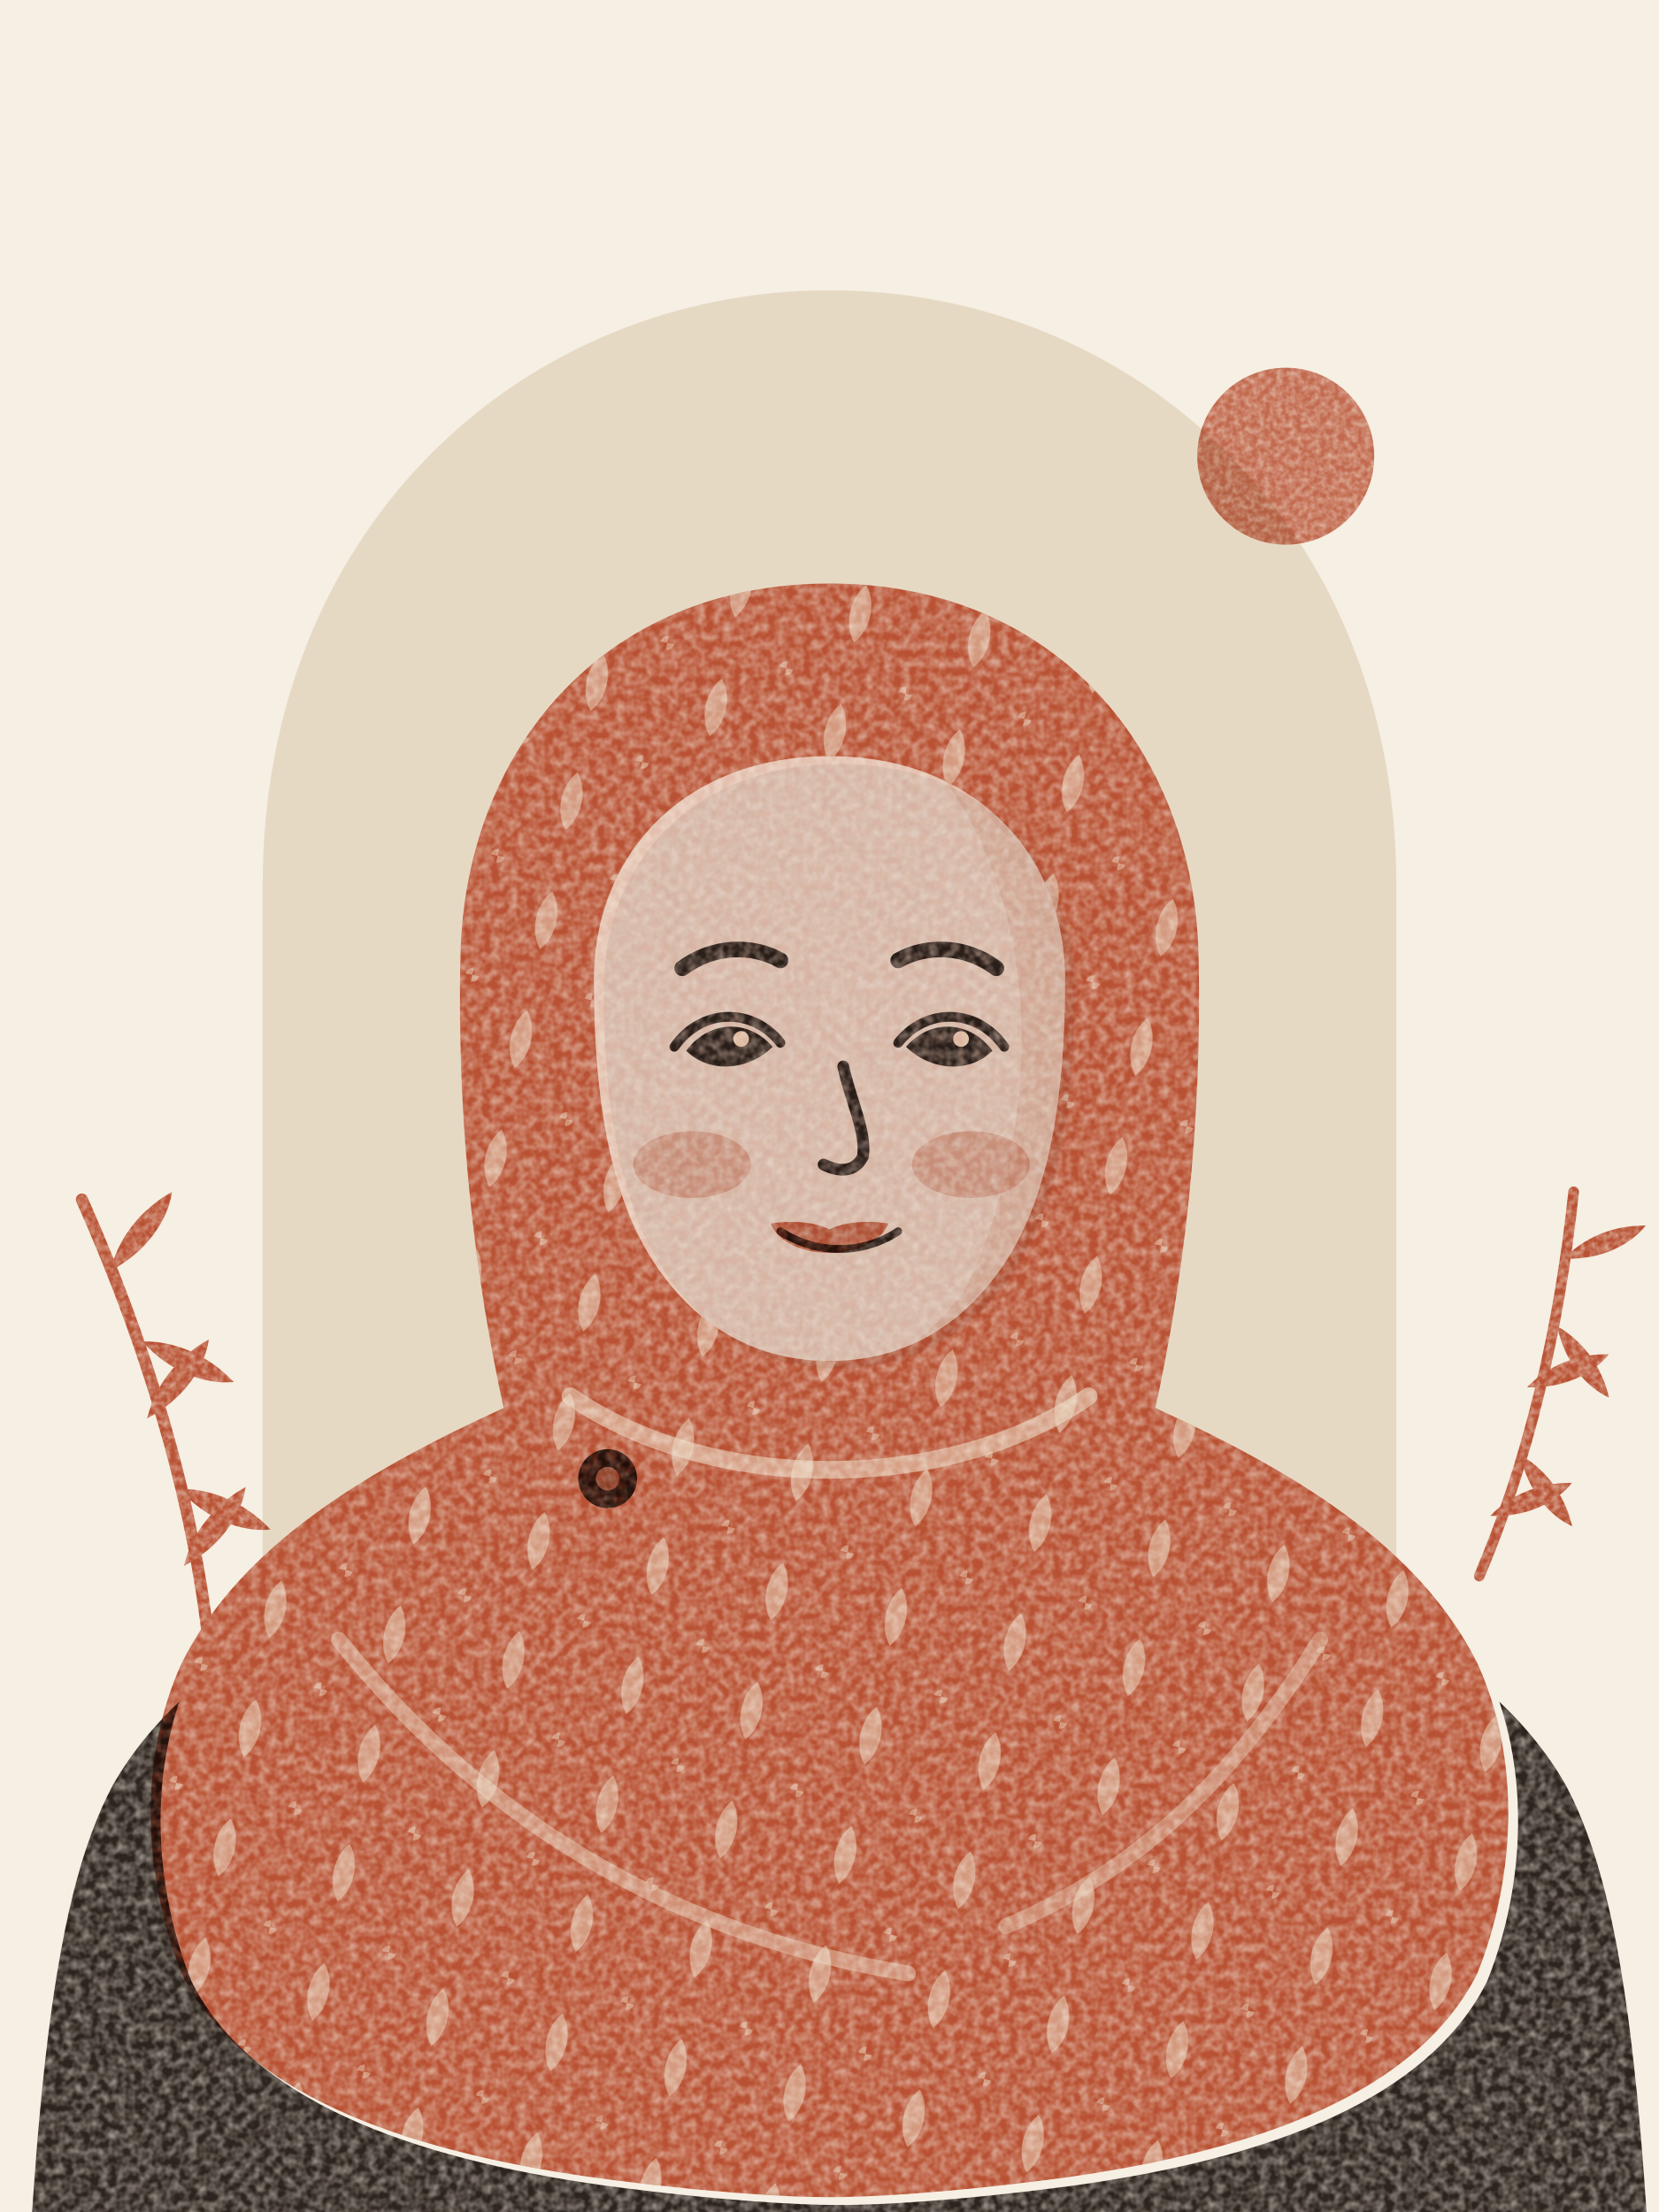
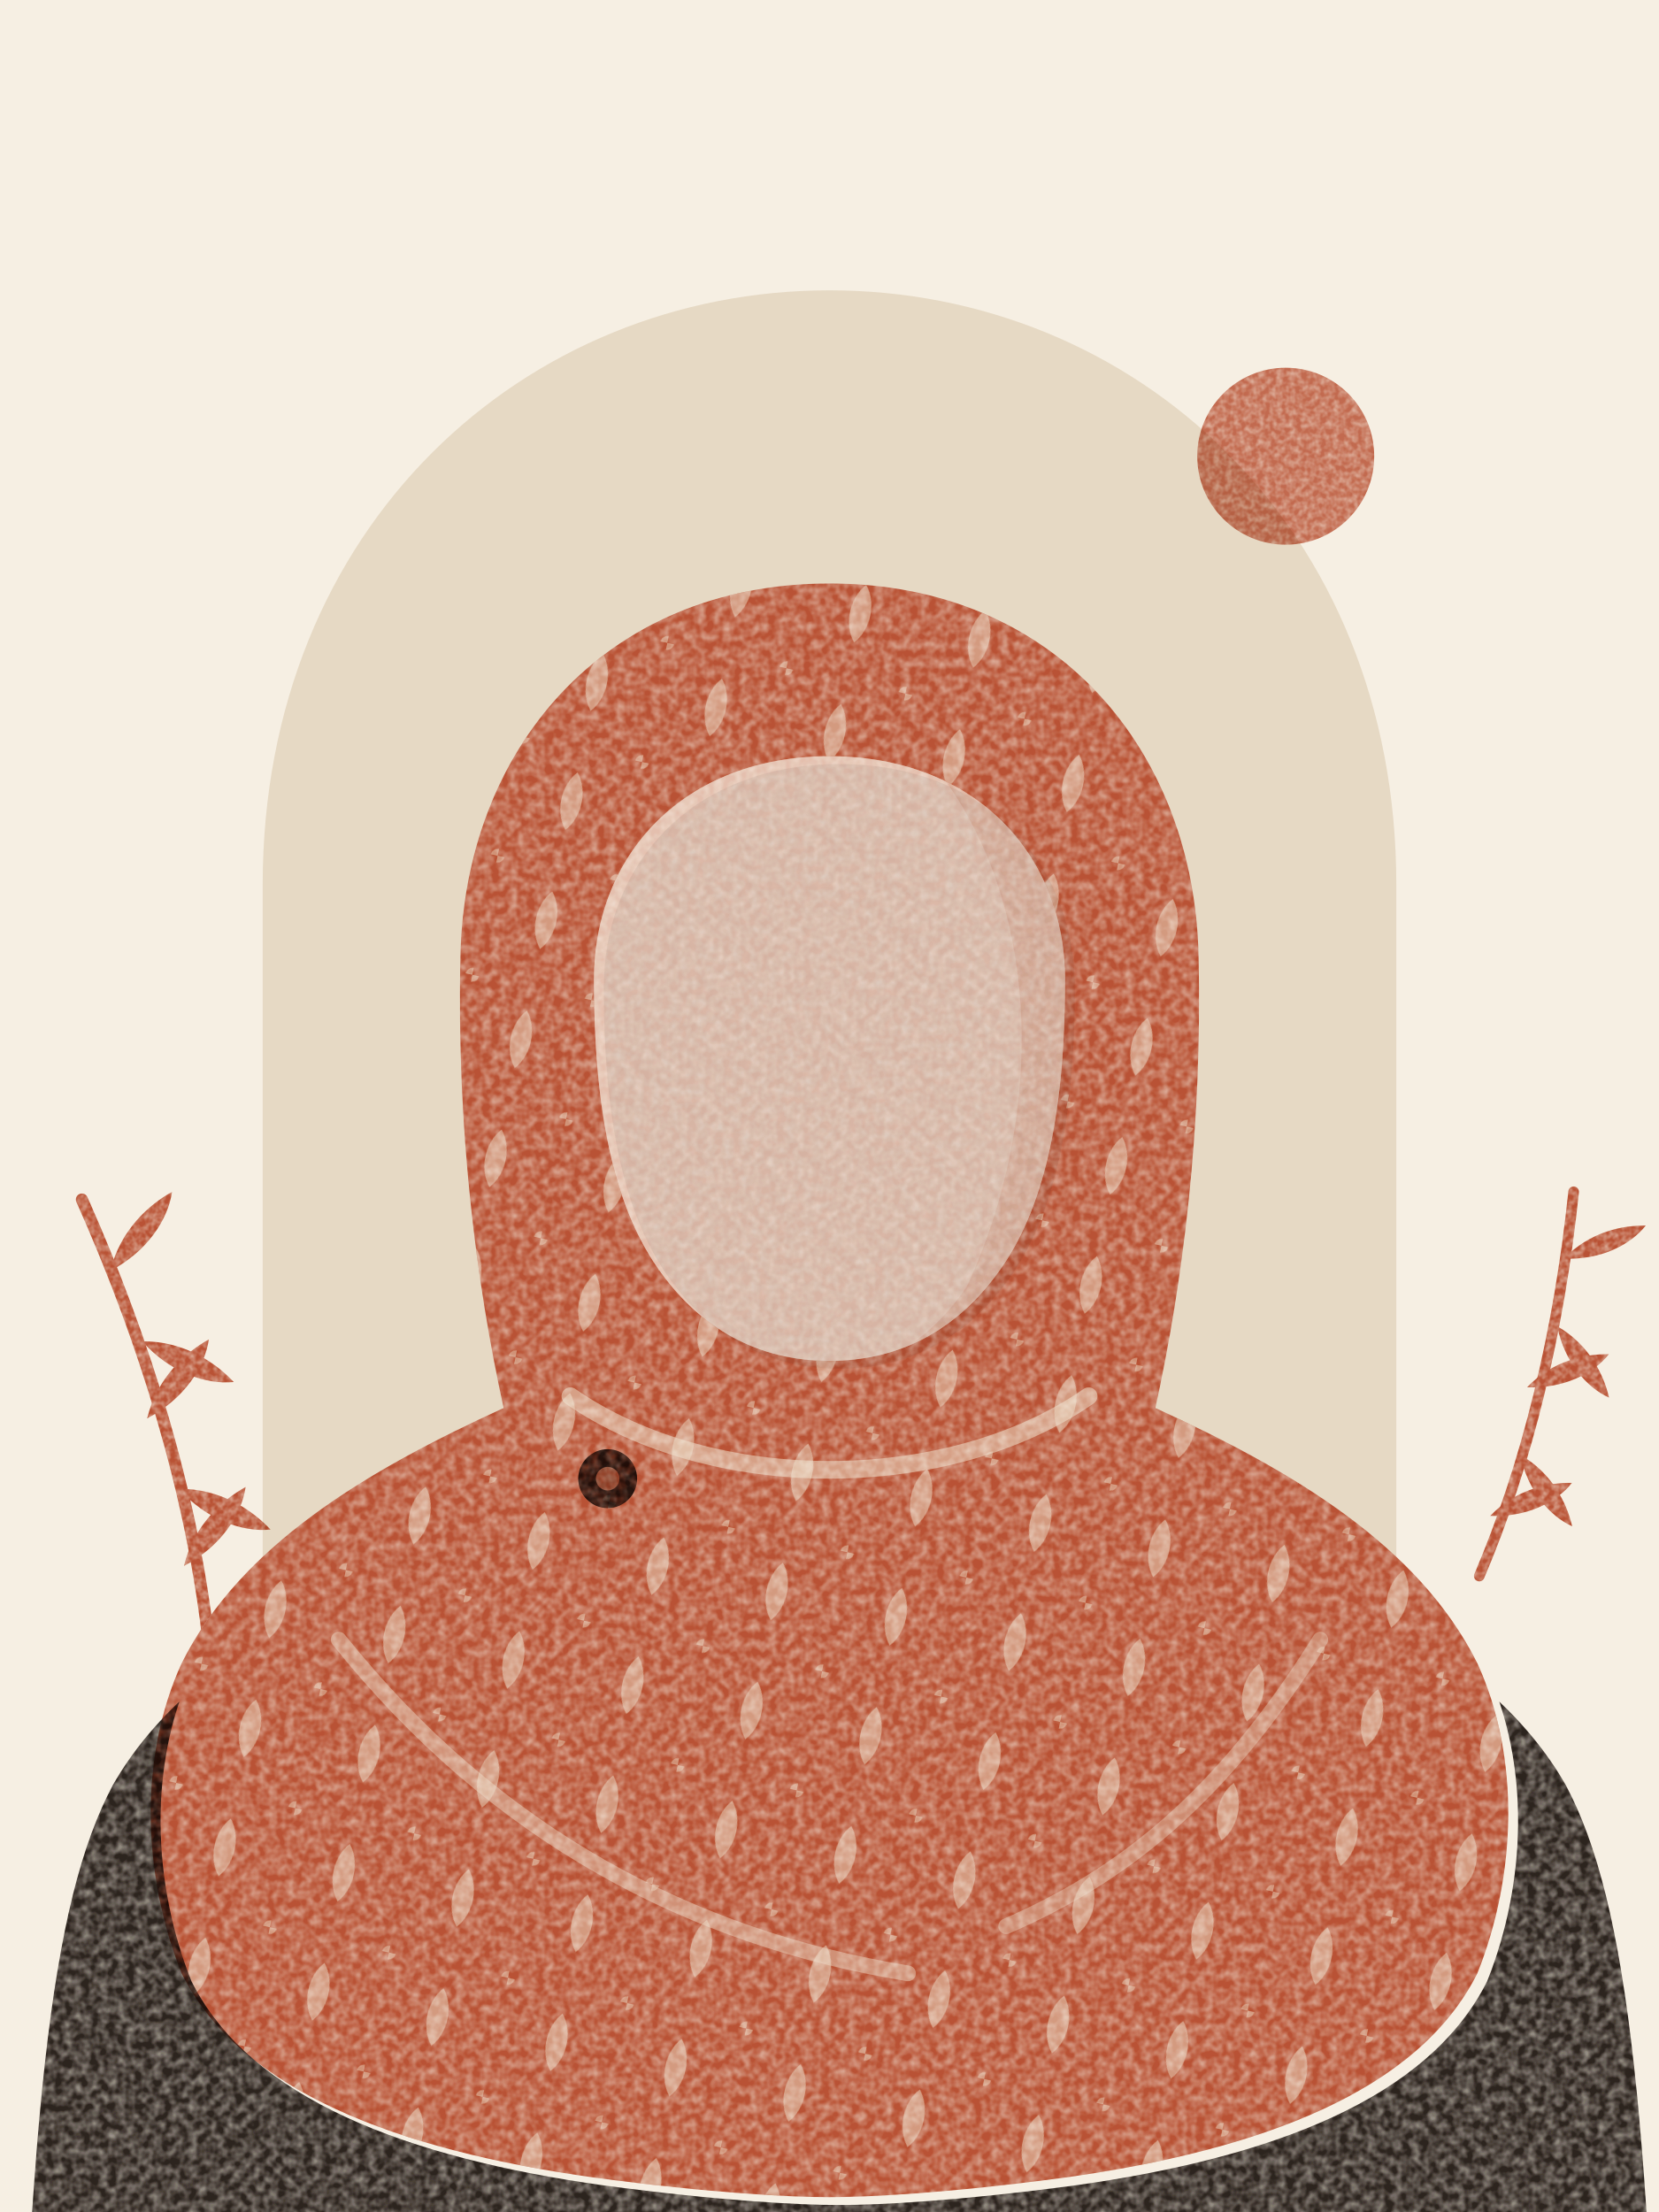
<svg xmlns="http://www.w3.org/2000/svg" width="1200" height="1600" viewBox="0 0 1200 1600">
  <defs>
    <filter id="ch-grain" x="0" y="0" width="100%" height="100%" filterUnits="objectBoundingBox">
      <feTurbulence type="fractalNoise" baseFrequency="0.22" numOctaves="2" seed="7" result="n" />
      <feColorMatrix in="n" type="matrix" values="0 0 0 0 0  0 0 0 0 0  0 0 0 0 0  0 0 0 -0.9 1.28" result="a" />
      <feComposite in="SourceGraphic" in2="a" operator="in" />
    </filter>
    <filter id="ch-paper" x="0" y="0" width="100%" height="100%">
      <feTurbulence type="fractalNoise" baseFrequency="0.035" numOctaves="3" seed="2" result="n" />
      <feColorMatrix in="n" type="matrix" values="0 0 0 0 0.55  0 0 0 0 0.42  0 0 0 0 0.3  0 0 0 .10 0" />
    </filter>
    <pattern id="ch-ht" width="10" height="10" patternUnits="userSpaceOnUse" patternTransform="rotate(30)">
      <circle cx="5" cy="5" r="2.2" fill="#c0583a" />
    </pattern>
    <pattern id="ch-motif" width="62" height="62" patternUnits="userSpaceOnUse" patternTransform="rotate(12)">
      <path d="M 31 12 C 38 20 38 34 31 42 C 24 34 24 20 31 12 Z" fill="#f6efe3" opacity=".5" />
      <circle cx="0" cy="0" r="3.5" fill="#f6efe3" opacity=".45" />
      <circle cx="62" cy="62" r="3.5" fill="#f6efe3" opacity=".45" />
    </pattern>
    <clipPath id="ch-face">
      <path d="M 0 -150 C 74 -150 120 -100 120 -36 C 120 30 110 78 88 110 C 66 142 36 158 0 158 C -36 158 -66 142 -88 110 C -110 78 -120 30 -120 -36 C -120 -100 -74 -150 0 -150 Z" />
    </clipPath>
  </defs>
  <rect width="1200" height="1600" fill="#f6efe3" />
  <path d="M 190 1600 L 190 640 C 190 380 380 210 600 210 C 820 210 1010 380 1010 640 L 1010 1600 Z" fill="#e6d9c4" />
  <g style="mix-blend-mode:multiply" filter="url(#ch-grain)">
    <g transform="translate(150 1180) rotate(-14) scale(1.25)" fill="#c0583a">
      <path d="M 0 0 C 10 -80 6 -170 -10 -260" stroke="#c0583a" stroke-width="7" fill="none" stroke-linecap="round" />
      <path transform="translate(-4 -40) rotate(-38)" d="M 0 0 C 22 -10 44 -6 58 0 C 44 8 22 10 0 0 Z" />
      <path transform="translate(4 -84) rotate(38)" d="M 0 0 C 22 -10 44 -6 58 0 C 44 8 22 10 0 0 Z" />
      <path transform="translate(-4 -128) rotate(-38)" d="M 0 0 C 22 -10 44 -6 58 0 C 44 8 22 10 0 0 Z" />
      <path transform="translate(4 -172) rotate(38)" d="M 0 0 C 22 -10 44 -6 58 0 C 44 8 22 10 0 0 Z" />
      <path transform="translate(-4 -216) rotate(-38)" d="M 0 0 C 22 -10 44 -6 58 0 C 44 8 22 10 0 0 Z" />
    </g>
    <g transform="translate(1070 1140) rotate(16) scale(1.1)" fill="#c0583a">
      <path d="M 0 0 C 10 -80 6 -170 -10 -260" stroke="#c0583a" stroke-width="7" fill="none" stroke-linecap="round" />
      <path transform="translate(-4 -40) rotate(-38)" d="M 0 0 C 22 -10 44 -6 58 0 C 44 8 22 10 0 0 Z" />
      <path transform="translate(4 -84) rotate(38)" d="M 0 0 C 22 -10 44 -6 58 0 C 44 8 22 10 0 0 Z" />
      <path transform="translate(-4 -128) rotate(-38)" d="M 0 0 C 22 -10 44 -6 58 0 C 44 8 22 10 0 0 Z" />
      <path transform="translate(4 -172) rotate(38)" d="M 0 0 C 22 -10 44 -6 58 0 C 44 8 22 10 0 0 Z" />
      <path transform="translate(-4 -216) rotate(-38)" d="M 0 0 C 22 -10 44 -6 58 0 C 44 8 22 10 0 0 Z" />
    </g>
    <circle cx="930" cy="330" r="64" fill="#c0583a" opacity=".85" />
  </g>
  <g transform="translate(600 760) scale(1.42)">
    <clipPath id="ch-nohijab">
      <path d="M -600 -600 H 600 V 1000 H -600 Z M 0 -238 C 116 -238 186 -152 188 -48 C 190 40 180 118 166 182 C 236 214 300 252 330 312 C 352 360 350 420 330 470 C 300 530 220 560 120 574 C 60 582 20 584 0 584 C -20 584 -60 582 -120 574 C -220 560 -300 530 -330 470 C -350 420 -352 360 -330 312 C -300 252 -236 214 -166 182 C -180 118 -190 40 -188 -48 C -186 -152 -116 -238 0 -238 Z" fill-rule="evenodd" clip-rule="evenodd" />
    </clipPath>
    <path d="M -150 236 C -240 262 -330 300 -370 370 C -402 430 -414 540 -420 820 L 420 820 C 414 540 402 430 370 370 C 330 300 240 262 150 236 Z" fill="#f6efe3" />
    <path d="M 0 -238 C 116 -238 186 -152 188 -48 C 190 40 180 118 166 182 C 236 214 300 252 330 312 C 352 360 350 420 330 470 C 300 530 220 560 120 574 C 60 582 20 584 0 584 C -20 584 -60 582 -120 574 C -220 560 -300 530 -330 470 C -350 420 -352 360 -330 312 C -300 252 -236 214 -166 182 C -180 118 -190 40 -188 -48 C -186 -152 -116 -238 0 -238 Z" fill="#f6efe3" />
    <g style="mix-blend-mode:multiply" filter="url(#ch-grain)">
      <path d="M 0 -238 C 116 -238 186 -152 188 -48 C 190 40 180 118 166 182 C 236 214 300 252 330 312 C 352 360 350 420 330 470 C 300 530 220 560 120 574 C 60 582 20 584 0 584 C -20 584 -60 582 -120 574 C -220 560 -300 530 -330 470 C -350 420 -352 360 -330 312 C -300 252 -236 214 -166 182 C -180 118 -190 40 -188 -48 C -186 -152 -116 -238 0 -238 Z M 0 -150 C 74 -150 120 -100 120 -36 C 120 30 110 78 88 110 C 66 142 36 158 0 158 C -36 158 -66 142 -88 110 C -110 78 -120 30 -120 -36 C -120 -100 -74 -150 0 -150 Z" fill-rule="evenodd" fill="#c0583a" />
      <path d="M 0 -238 C 116 -238 186 -152 188 -48 C 190 40 180 118 166 182 C 236 214 300 252 330 312 C 352 360 350 420 330 470 C 300 530 220 560 120 574 C 60 582 20 584 0 584 C -20 584 -60 582 -120 574 C -220 560 -300 530 -330 470 C -350 420 -352 360 -330 312 C -300 252 -236 214 -166 182 C -180 118 -190 40 -188 -48 C -186 -152 -116 -238 0 -238 Z M 0 -150 C 74 -150 120 -100 120 -36 C 120 30 110 78 88 110 C 66 142 36 158 0 158 C -36 158 -66 142 -88 110 C -110 78 -120 30 -120 -36 C -120 -100 -74 -150 0 -150 Z" fill-rule="evenodd" fill="url(#ch-motif)" />
      <path d="M -132 176 C -60 226 60 226 132 176" stroke="#f6efe3" stroke-opacity=".55" stroke-width="9" fill="none" stroke-linecap="round" />
      <path d="M -250 300 C -170 400 -70 452 40 470" stroke="#f6efe3" stroke-opacity=".45" stroke-width="8" fill="none" stroke-linecap="round" />
      <path d="M 250 300 C 200 380 150 420 90 446" stroke="#f6efe3" stroke-opacity=".4" stroke-width="8" fill="none" stroke-linecap="round" />
      <path d="M 0 -150 C 74 -150 120 -100 120 -36 C 120 30 110 78 88 110 C 66 142 36 158 0 158 C -36 158 -66 142 -88 110 C -110 78 -120 30 -120 -36 C -120 -100 -74 -150 0 -150 Z" fill="#c0583a" opacity=".3" />
      <path d="M 40 -160 C 110 -90 112 30 70 120 C 50 150 20 166 -10 170 L 140 170 L 140 -160 Z" fill="#c0583a" opacity=".16" clip-path="url(#ch-face)" />
-       <ellipse cx="-70" cy="58" rx="30" ry="17" fill="#c0583a" opacity=".38" />
-       <ellipse cx="72" cy="58" rx="30" ry="17" fill="#c0583a" opacity=".38" />
-       <path d="M -30 88 C -16 86 -6 88 0 91 C 6 88 16 86 30 88 C 22 108 -22 108 -30 88 Z" fill="#c0583a" />
    </g>
    <g style="mix-blend-mode:multiply" filter="url(#ch-grain)" transform="translate(5 4)">
      <path d="M -150 236 C -240 262 -330 300 -370 370 C -402 430 -414 540 -420 820 L 420 820 C 414 540 402 430 370 370 C 330 300 240 262 150 236 Z" fill="#2f2722" clip-path="url(#ch-nohijab)" />
      <path d="M 0 -150 C 74 -150 120 -100 120 -36 C 120 30 110 78 88 110 C 66 142 36 158 0 158 C -36 158 -66 142 -88 110 C -110 78 -120 30 -120 -36 C -120 -100 -74 -150 0 -150 Z" fill="#2f2722" opacity=".07" />
      <circle cx="0" cy="650" r="9" fill="#f6efe3" opacity=".45" />
      <circle cx="0" cy="720" r="9" fill="#f6efe3" opacity=".45" />
      <circle cx="0" cy="790" r="9" fill="#f6efe3" opacity=".45" />
-       <path d="M -80 -46 C -64 -58 -44 -58 -30 -50" stroke="#2f2722" stroke-width="8" fill="none" stroke-linecap="round" />
-       <path d="M 30 -50 C 44 -58 64 -58 80 -46" stroke="#2f2722" stroke-width="8" fill="none" stroke-linecap="round" />
-       <path d="M -78 -4 C -66 -20 -46 -20 -34 -6 C -46 6 -66 8 -78 -4 Z" fill="#2f2722" />
-       <path d="M 34 -6 C 46 -20 66 -20 78 -4 C 66 8 46 6 34 -6 Z" fill="#2f2722" />
-       <path d="M -84 -6 C -70 -26 -44 -26 -30 -8 M 30 -8 C 44 -26 70 -26 84 -6" stroke="#2f2722" stroke-width="5" fill="none" stroke-linecap="round" />
-       <circle cx="-50" cy="-10" r="4" fill="#f6efe3" />
-       <circle cx="62" cy="-10" r="4" fill="#f6efe3" />
-       <path d="M 2 4 C 6 22 14 38 12 50 C 8 58 0 58 -8 54" stroke="#2f2722" stroke-width="6" fill="none" stroke-linecap="round" />
-       <path d="M -30 88 C -12 100 12 100 30 88" stroke="#2f2722" stroke-width="4" fill="none" stroke-linecap="round" />
      <circle cx="-118" cy="214" r="15" fill="#2f2722" />
      <circle cx="-118" cy="214" r="6" fill="#f6efe3" opacity=".7" />
    </g>
  </g>
</svg>
